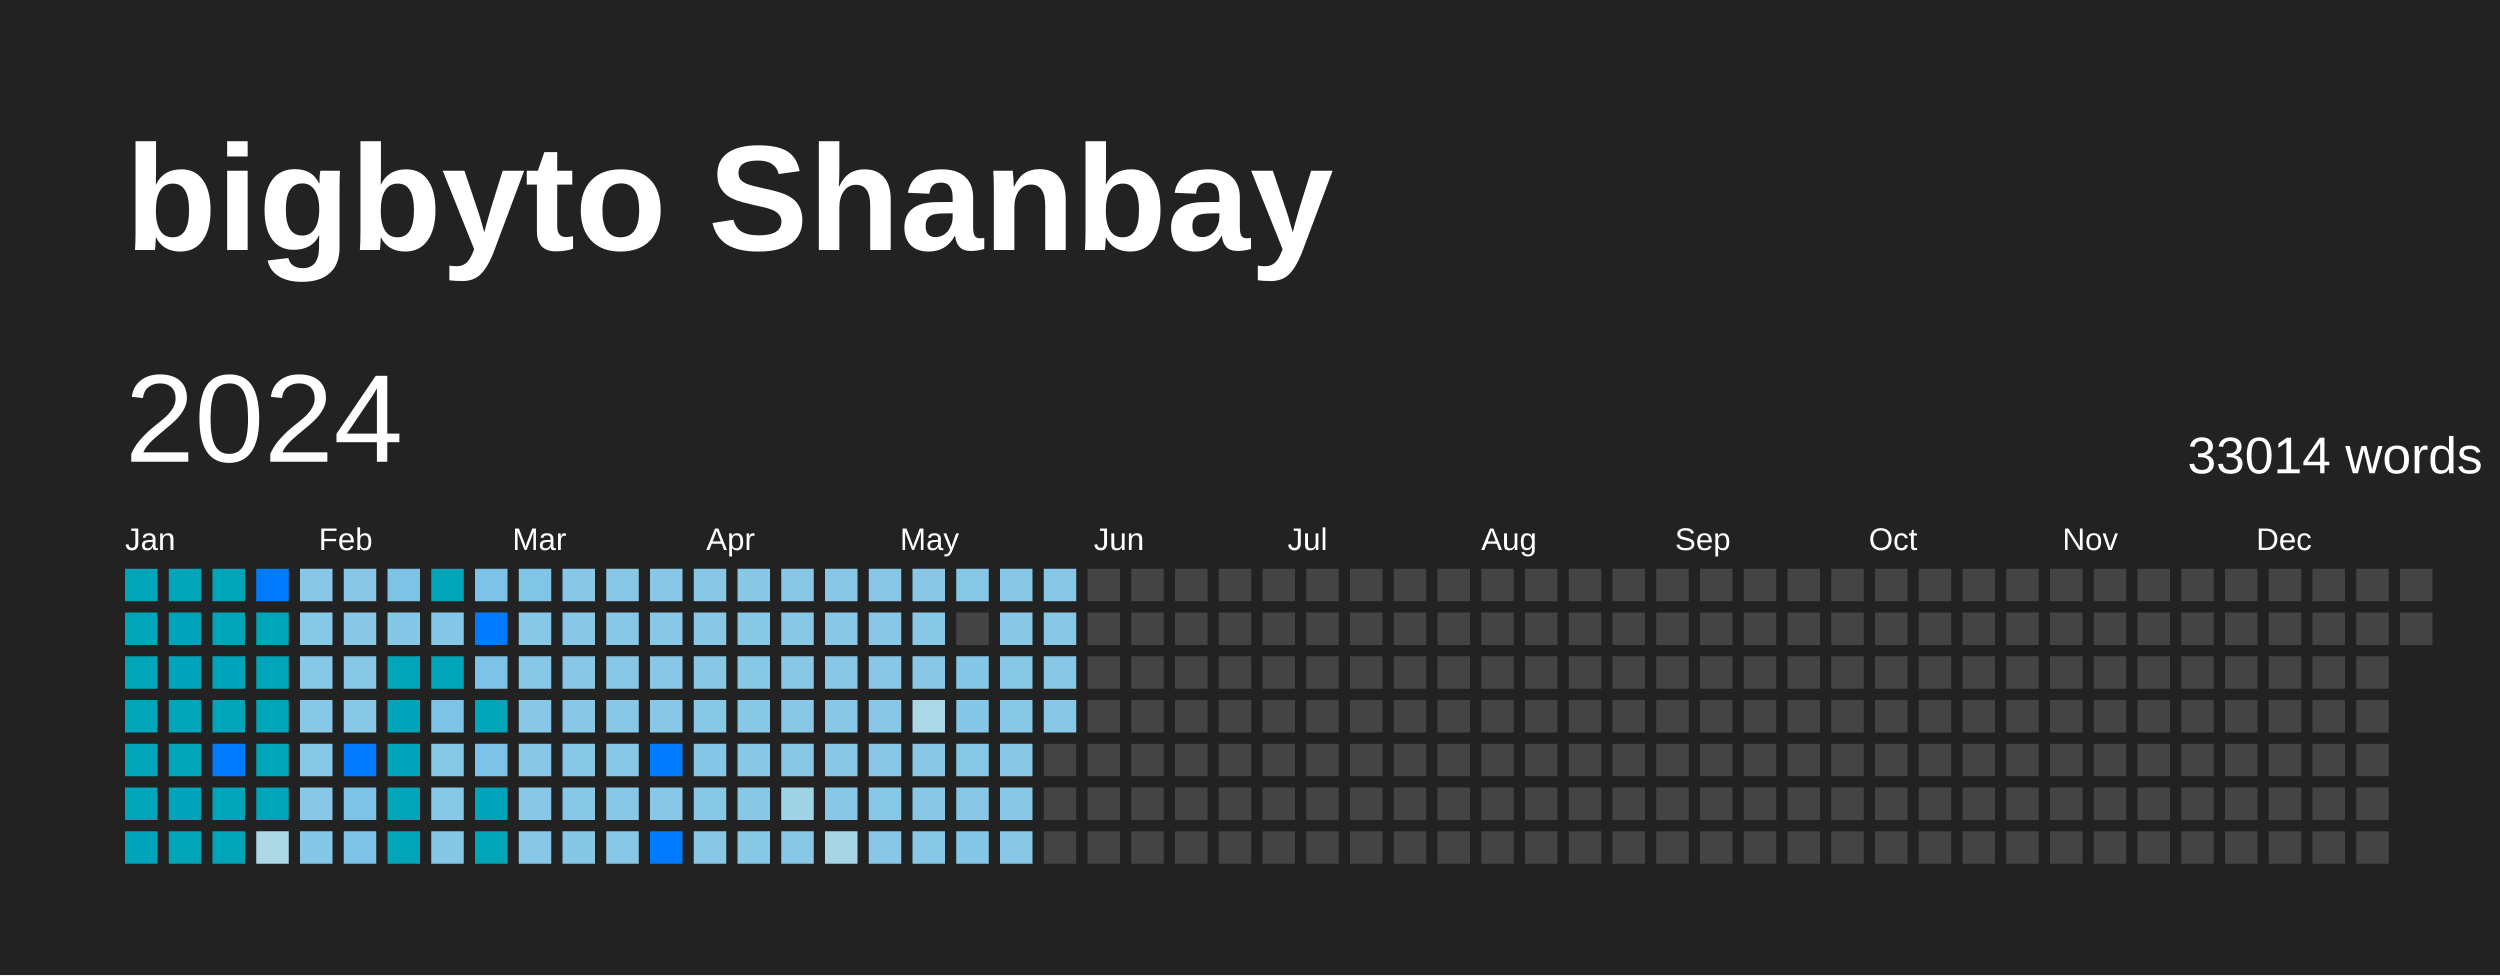
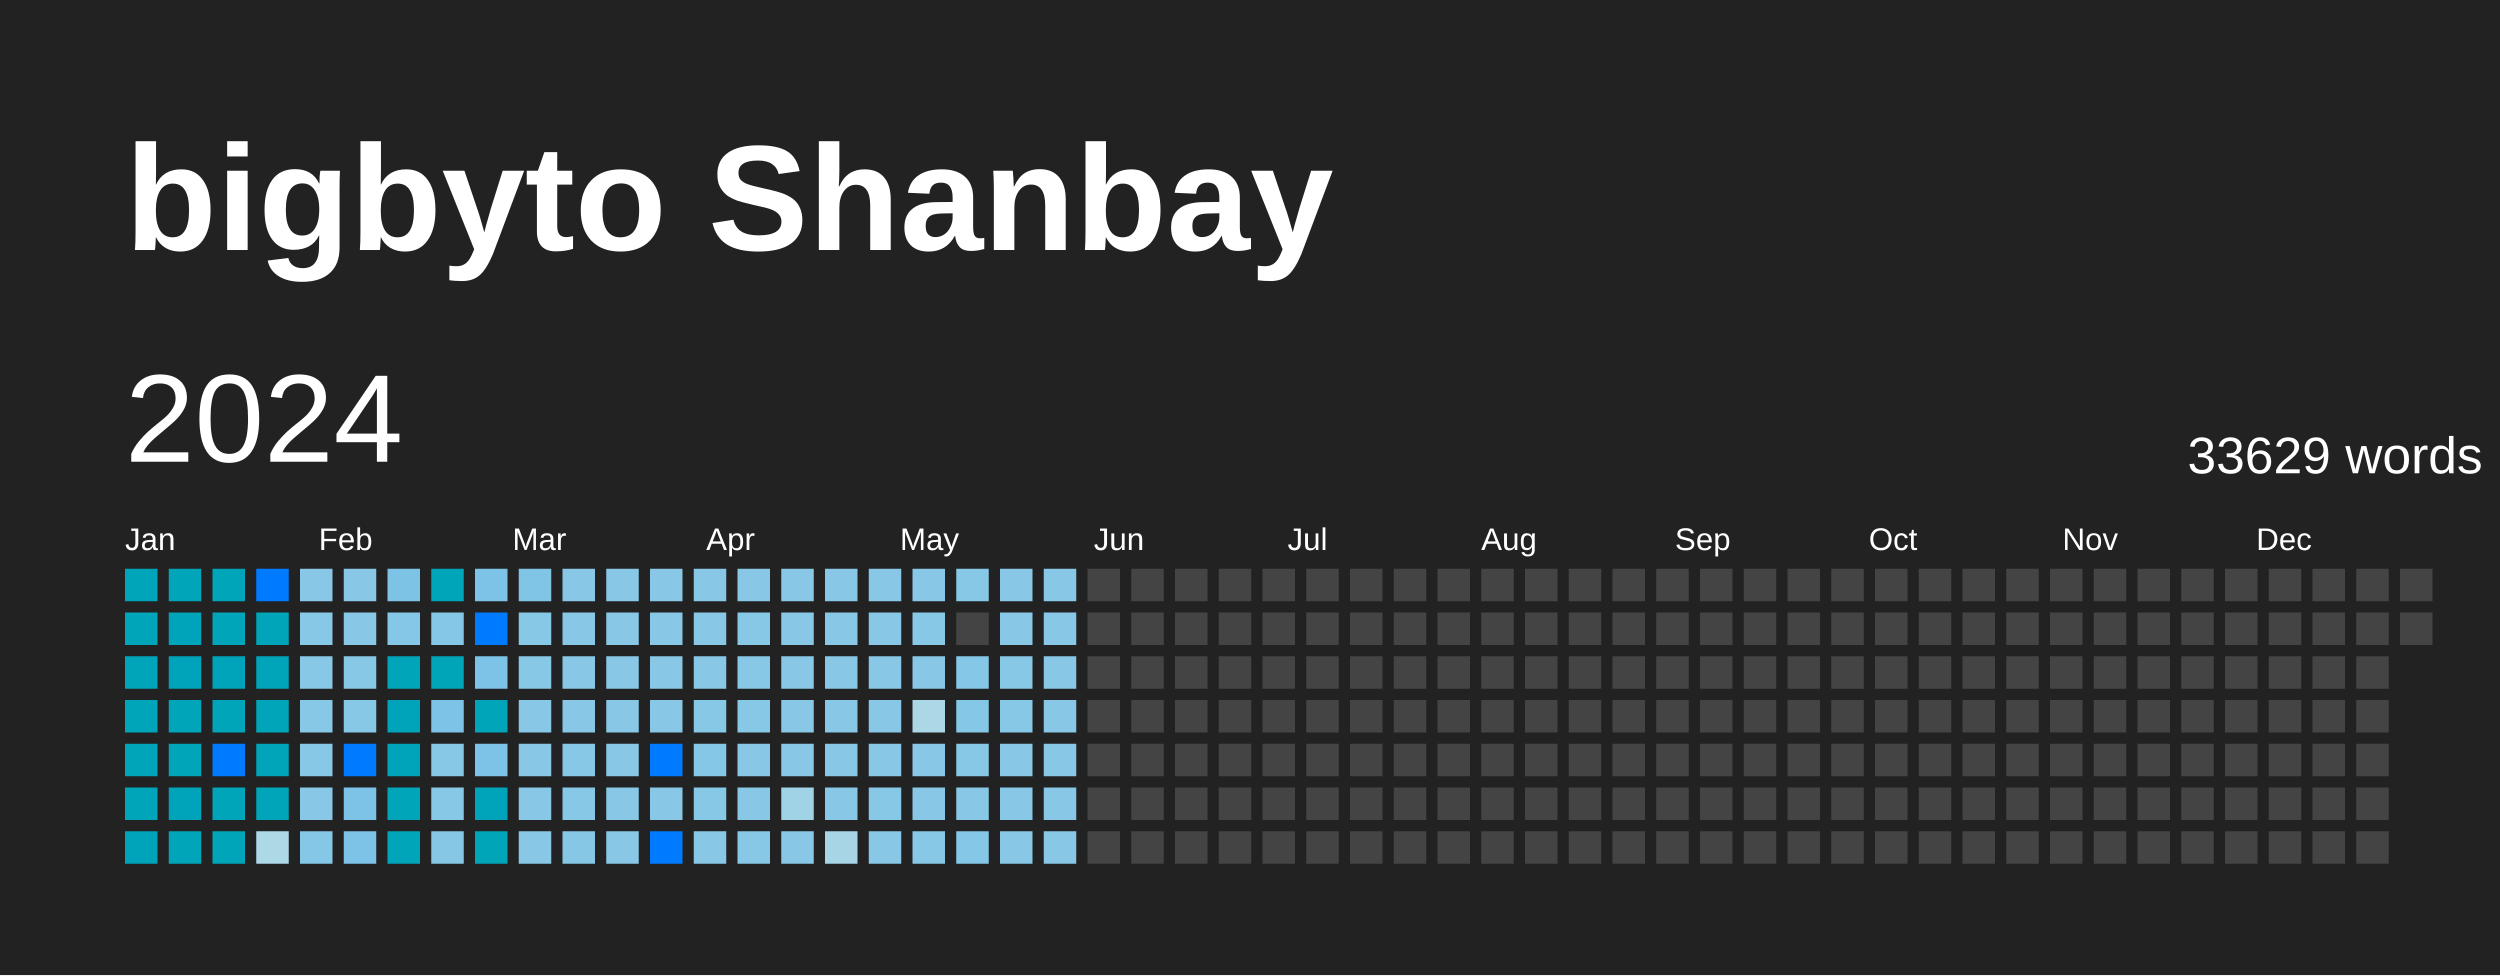
<svg xmlns="http://www.w3.org/2000/svg" baseProfile="full" height="78mm" version="1.1" viewBox="0,0,200,78" width="200mm">
  <defs />
  <rect fill="#222222" height="78" width="200" x="0" y="0" />
  <text fill="#FFFFFF" style="font-size:12px; font-family:Arial; font-weight:bold;" x="10" y="20">bigbyto Shanbay</text>
  <text dominant-baseline="hanging" fill="#FFFFFF" style="font-size:10.0px; font-family:Arial;" x="10" y="30">2024</text>
-   <text dominant-baseline="hanging" fill="#FFFFFF" style="font-size:4.125px; font-family:Arial;" x="175" y="35">33014 words</text>
+   <text dominant-baseline="hanging" fill="#FFFFFF" style="font-size:4.125px; font-family:Arial;" x="175" y="35">33629 words</text>
  <text fill="#FFFFFF" style="font-size:2.5px; font-family:Arial" x="10.0" y="44">Jan</text>
  <text fill="#FFFFFF" style="font-size:2.5px; font-family:Arial" x="25.5" y="44">Feb</text>
  <text fill="#FFFFFF" style="font-size:2.5px; font-family:Arial" x="41.0" y="44">Mar</text>
  <text fill="#FFFFFF" style="font-size:2.5px; font-family:Arial" x="56.5" y="44">Apr</text>
  <text fill="#FFFFFF" style="font-size:2.5px; font-family:Arial" x="72.0" y="44">May</text>
  <text fill="#FFFFFF" style="font-size:2.5px; font-family:Arial" x="87.5" y="44">Jun</text>
  <text fill="#FFFFFF" style="font-size:2.5px; font-family:Arial" x="103.0" y="44">Jul</text>
  <text fill="#FFFFFF" style="font-size:2.5px; font-family:Arial" x="118.5" y="44">Aug</text>
  <text fill="#FFFFFF" style="font-size:2.5px; font-family:Arial" x="134.0" y="44">Sep</text>
  <text fill="#FFFFFF" style="font-size:2.5px; font-family:Arial" x="149.5" y="44">Oct</text>
  <text fill="#FFFFFF" style="font-size:2.5px; font-family:Arial" x="165.0" y="44">Nov</text>
  <text fill="#FFFFFF" style="font-size:2.5px; font-family:Arial" x="180.5" y="44">Dec</text>
  <rect fill="#00a5b9" height="2.6" width="2.6" x="10.0" y="45.5" />
  <rect fill="#00a5b9" height="2.6" width="2.6" x="10.0" y="49.0" />
  <rect fill="#00a5b9" height="2.6" width="2.6" x="10.0" y="52.5" />
  <rect fill="#00a5b9" height="2.6" width="2.6" x="10.0" y="56.0" />
  <rect fill="#00a5b9" height="2.6" width="2.6" x="10.0" y="59.5" />
  <rect fill="#00a5b9" height="2.6" width="2.6" x="10.0" y="63.0" />
  <rect fill="#00a4ba" height="2.6" width="2.6" x="10.0" y="66.5" />
  <rect fill="#00a5b9" height="2.6" width="2.6" x="13.5" y="45.5" />
  <rect fill="#00a4ba" height="2.6" width="2.6" x="13.5" y="49.0" />
  <rect fill="#00a4ba" height="2.6" width="2.6" x="13.5" y="52.5" />
  <rect fill="#00a5b9" height="2.6" width="2.6" x="13.5" y="56.0" />
  <rect fill="#00a5b9" height="2.6" width="2.6" x="13.5" y="59.5" />
  <rect fill="#00a4ba" height="2.6" width="2.6" x="13.5" y="63.0" />
  <rect fill="#00a5b9" height="2.6" width="2.6" x="13.5" y="66.5" />
  <rect fill="#00a5b9" height="2.6" width="2.6" x="17.0" y="45.5" />
  <rect fill="#00a5b9" height="2.6" width="2.6" x="17.0" y="49.0" />
  <rect fill="#00a4ba" height="2.6" width="2.6" x="17.0" y="52.5" />
  <rect fill="#00a5b9" height="2.6" width="2.6" x="17.0" y="56.0" />
  <rect fill="#007BFF" height="2.6" width="2.6" x="17.0" y="59.5" />
  <rect fill="#00a5b9" height="2.6" width="2.6" x="17.0" y="63.0" />
  <rect fill="#00a5b9" height="2.6" width="2.6" x="17.0" y="66.5" />
  <rect fill="#007BFF" height="2.6" width="2.6" x="20.5" y="45.5" />
  <rect fill="#00a5b9" height="2.6" width="2.6" x="20.5" y="49.0" />
  <rect fill="#00a5b9" height="2.6" width="2.6" x="20.5" y="52.5" />
  <rect fill="#00a5b9" height="2.6" width="2.6" x="20.5" y="56.0" />
  <rect fill="#00a5b9" height="2.6" width="2.6" x="20.5" y="59.5" />
  <rect fill="#00a5b9" height="2.6" width="2.6" x="20.5" y="63.0" />
  <rect fill="#add8e6" height="2.6" width="2.6" x="20.5" y="66.5" />
  <rect fill="#88c8e6" height="2.6" width="2.6" x="24.0" y="45.5" />
  <rect fill="#87c8e6" height="2.6" width="2.6" x="24.0" y="49.0" />
  <rect fill="#87c8e6" height="2.6" width="2.6" x="24.0" y="52.5" />
  <rect fill="#87c8e6" height="2.6" width="2.6" x="24.0" y="56.0" />
  <rect fill="#87c8e6" height="2.6" width="2.6" x="24.0" y="59.5" />
  <rect fill="#88c8e6" height="2.6" width="2.6" x="24.0" y="63.0" />
  <rect fill="#85c7e6" height="2.6" width="2.6" x="24.0" y="66.5" />
  <rect fill="#88c8e6" height="2.6" width="2.6" x="27.5" y="45.5" />
  <rect fill="#88c8e6" height="2.6" width="2.6" x="27.5" y="49.0" />
  <rect fill="#87c8e6" height="2.6" width="2.6" x="27.5" y="52.5" />
  <rect fill="#87c8e6" height="2.6" width="2.6" x="27.5" y="56.0" />
  <rect fill="#007BFF" height="2.6" width="2.6" x="27.5" y="59.5" />
  <rect fill="#7dc3e7" height="2.6" width="2.6" x="27.5" y="63.0" />
  <rect fill="#7cc3e7" height="2.6" width="2.6" x="27.5" y="66.5" />
  <rect fill="#7dc3e6" height="2.6" width="2.6" x="31.0" y="45.5" />
  <rect fill="#85c7e6" height="2.6" width="2.6" x="31.0" y="49.0" />
  <rect fill="#00a5b9" height="2.6" width="2.6" x="31.0" y="52.5" />
  <rect fill="#00a4ba" height="2.6" width="2.6" x="31.0" y="56.0" />
  <rect fill="#00a4ba" height="2.6" width="2.6" x="31.0" y="59.5" />
  <rect fill="#00a5b9" height="2.6" width="2.6" x="31.0" y="63.0" />
  <rect fill="#00a5b9" height="2.6" width="2.6" x="31.0" y="66.5" />
  <rect fill="#00a5b9" height="2.6" width="2.6" x="34.5" y="45.5" />
  <rect fill="#85c7e6" height="2.6" width="2.6" x="34.5" y="49.0" />
  <rect fill="#00a5b8" height="2.6" width="2.6" x="34.5" y="52.5" />
  <rect fill="#7cc3e7" height="2.6" width="2.6" x="34.5" y="56.0" />
  <rect fill="#87c8e6" height="2.6" width="2.6" x="34.5" y="59.5" />
  <rect fill="#87c8e6" height="2.6" width="2.6" x="34.5" y="63.0" />
  <rect fill="#86c7e6" height="2.6" width="2.6" x="34.5" y="66.5" />
  <rect fill="#7cc3e7" height="2.6" width="2.6" x="38.0" y="45.5" />
  <rect fill="#007BFF" height="2.6" width="2.6" x="38.0" y="49.0" />
  <rect fill="#7cc3e7" height="2.6" width="2.6" x="38.0" y="52.5" />
  <rect fill="#00a5b9" height="2.6" width="2.6" x="38.0" y="56.0" />
  <rect fill="#7cc3e7" height="2.6" width="2.6" x="38.0" y="59.5" />
  <rect fill="#00a4ba" height="2.6" width="2.6" x="38.0" y="63.0" />
  <rect fill="#00a5b8" height="2.6" width="2.6" x="38.0" y="66.5" />
  <rect fill="#80c5e6" height="2.6" width="2.6" x="41.5" y="45.5" />
  <rect fill="#86c8e6" height="2.6" width="2.6" x="41.5" y="49.0" />
  <rect fill="#87c8e6" height="2.6" width="2.6" x="41.5" y="52.5" />
  <rect fill="#88c8e6" height="2.6" width="2.6" x="41.5" y="56.0" />
  <rect fill="#88c8e6" height="2.6" width="2.6" x="41.5" y="59.5" />
  <rect fill="#88c8e6" height="2.6" width="2.6" x="41.5" y="63.0" />
  <rect fill="#88c8e6" height="2.6" width="2.6" x="41.5" y="66.5" />
  <rect fill="#88c8e6" height="2.6" width="2.6" x="45.0" y="45.5" />
  <rect fill="#88c8e6" height="2.6" width="2.6" x="45.0" y="49.0" />
  <rect fill="#88c8e6" height="2.6" width="2.6" x="45.0" y="52.5" />
  <rect fill="#88c8e6" height="2.6" width="2.6" x="45.0" y="56.0" />
  <rect fill="#87c8e6" height="2.6" width="2.6" x="45.0" y="59.5" />
  <rect fill="#87c8e6" height="2.6" width="2.6" x="45.0" y="63.0" />
  <rect fill="#86c7e6" height="2.6" width="2.6" x="45.0" y="66.5" />
  <rect fill="#88c8e6" height="2.6" width="2.6" x="48.5" y="45.5" />
  <rect fill="#88c8e6" height="2.6" width="2.6" x="48.5" y="49.0" />
  <rect fill="#88c8e6" height="2.6" width="2.6" x="48.5" y="52.5" />
  <rect fill="#88c8e6" height="2.6" width="2.6" x="48.5" y="56.0" />
  <rect fill="#88c8e6" height="2.6" width="2.6" x="48.5" y="59.5" />
  <rect fill="#88c8e6" height="2.6" width="2.6" x="48.5" y="63.0" />
  <rect fill="#88c8e6" height="2.6" width="2.6" x="48.5" y="66.5" />
  <rect fill="#88c8e6" height="2.6" width="2.6" x="52.0" y="45.5" />
  <rect fill="#88c8e6" height="2.6" width="2.6" x="52.0" y="49.0" />
  <rect fill="#88c8e6" height="2.6" width="2.6" x="52.0" y="52.5" />
  <rect fill="#88c8e6" height="2.6" width="2.6" x="52.0" y="56.0" />
  <rect fill="#007BFF" height="2.6" width="2.6" x="52.0" y="59.5" />
  <rect fill="#88c8e6" height="2.6" width="2.6" x="52.0" y="63.0" />
  <rect fill="#007BFF" height="2.6" width="2.6" x="52.0" y="66.5" />
  <rect fill="#88c8e6" height="2.6" width="2.6" x="55.5" y="45.5" />
  <rect fill="#88c8e6" height="2.6" width="2.6" x="55.5" y="49.0" />
  <rect fill="#88c8e6" height="2.6" width="2.6" x="55.5" y="52.5" />
  <rect fill="#86c8e6" height="2.6" width="2.6" x="55.5" y="56.0" />
  <rect fill="#85c7e6" height="2.6" width="2.6" x="55.5" y="59.5" />
  <rect fill="#86c8e6" height="2.6" width="2.6" x="55.5" y="63.0" />
  <rect fill="#88c8e6" height="2.6" width="2.6" x="55.5" y="66.5" />
  <rect fill="#88c8e6" height="2.6" width="2.6" x="59.0" y="45.5" />
  <rect fill="#87c8e6" height="2.6" width="2.6" x="59.0" y="49.0" />
  <rect fill="#87c8e6" height="2.6" width="2.6" x="59.0" y="52.5" />
  <rect fill="#86c8e6" height="2.6" width="2.6" x="59.0" y="56.0" />
  <rect fill="#88c8e6" height="2.6" width="2.6" x="59.0" y="59.5" />
  <rect fill="#88c8e6" height="2.6" width="2.6" x="59.0" y="63.0" />
  <rect fill="#87c8e6" height="2.6" width="2.6" x="59.0" y="66.5" />
  <rect fill="#88c8e6" height="2.6" width="2.6" x="62.5" y="45.5" />
  <rect fill="#88c8e6" height="2.6" width="2.6" x="62.5" y="49.0" />
  <rect fill="#88c8e6" height="2.6" width="2.6" x="62.5" y="52.5" />
  <rect fill="#88c8e6" height="2.6" width="2.6" x="62.5" y="56.0" />
  <rect fill="#88c8e6" height="2.6" width="2.6" x="62.5" y="59.5" />
  <rect fill="#a0d3e5" height="2.6" width="2.6" x="62.5" y="63.0" />
  <rect fill="#88c8e6" height="2.6" width="2.6" x="62.5" y="66.5" />
  <rect fill="#88c8e6" height="2.6" width="2.6" x="66.0" y="45.5" />
  <rect fill="#88c8e6" height="2.6" width="2.6" x="66.0" y="49.0" />
  <rect fill="#88c8e6" height="2.6" width="2.6" x="66.0" y="52.5" />
  <rect fill="#88c8e6" height="2.6" width="2.6" x="66.0" y="56.0" />
  <rect fill="#88c8e6" height="2.6" width="2.6" x="66.0" y="59.5" />
  <rect fill="#88c8e6" height="2.6" width="2.6" x="66.0" y="63.0" />
  <rect fill="#a7d5e6" height="2.6" width="2.6" x="66.0" y="66.5" />
  <rect fill="#88c8e6" height="2.6" width="2.6" x="69.5" y="45.5" />
  <rect fill="#88c8e6" height="2.6" width="2.6" x="69.5" y="49.0" />
  <rect fill="#88c8e6" height="2.6" width="2.6" x="69.5" y="52.5" />
  <rect fill="#88c8e6" height="2.6" width="2.6" x="69.5" y="56.0" />
  <rect fill="#88c8e6" height="2.6" width="2.6" x="69.5" y="59.5" />
  <rect fill="#87c8e6" height="2.6" width="2.6" x="69.5" y="63.0" />
  <rect fill="#88c8e6" height="2.6" width="2.6" x="69.5" y="66.5" />
  <rect fill="#88c8e6" height="2.6" width="2.6" x="73.0" y="45.5" />
  <rect fill="#87c8e6" height="2.6" width="2.6" x="73.0" y="49.0" />
  <rect fill="#88c8e6" height="2.6" width="2.6" x="73.0" y="52.5" />
  <rect fill="#acd7e6" height="2.6" width="2.6" x="73.0" y="56.0" />
  <rect fill="#88c8e6" height="2.6" width="2.6" x="73.0" y="59.5" />
  <rect fill="#88c8e6" height="2.6" width="2.6" x="73.0" y="63.0" />
  <rect fill="#87c8e6" height="2.6" width="2.6" x="73.0" y="66.5" />
  <rect fill="#87c8e6" height="2.6" width="2.6" x="76.5" y="45.5" />
  <rect fill="#444444" height="2.6" width="2.6" x="76.5" y="49.0" />
  <rect fill="#85c7e6" height="2.6" width="2.6" x="76.5" y="52.5" />
  <rect fill="#84c7e6" height="2.6" width="2.6" x="76.5" y="56.0" />
  <rect fill="#87c8e6" height="2.6" width="2.6" x="76.5" y="59.5" />
  <rect fill="#88c8e6" height="2.6" width="2.6" x="76.5" y="63.0" />
  <rect fill="#85c7e6" height="2.6" width="2.6" x="76.5" y="66.5" />
  <rect fill="#88c8e6" height="2.6" width="2.6" x="80.0" y="45.5" />
  <rect fill="#88c8e6" height="2.6" width="2.6" x="80.0" y="49.0" />
  <rect fill="#87c8e6" height="2.6" width="2.6" x="80.0" y="52.5" />
  <rect fill="#87c8e6" height="2.6" width="2.6" x="80.0" y="56.0" />
  <rect fill="#88c8e6" height="2.6" width="2.6" x="80.0" y="59.5" />
  <rect fill="#88c8e6" height="2.6" width="2.6" x="80.0" y="63.0" />
  <rect fill="#88c8e6" height="2.6" width="2.6" x="80.0" y="66.5" />
  <rect fill="#88c8e6" height="2.6" width="2.6" x="83.5" y="45.5" />
  <rect fill="#88c8e6" height="2.6" width="2.6" x="83.5" y="49.0" />
  <rect fill="#88c8e6" height="2.6" width="2.6" x="83.5" y="52.5" />
  <rect fill="#88c8e6" height="2.6" width="2.6" x="83.5" y="56.0" />
-   <rect fill="#444444" height="2.6" width="2.6" x="83.5" y="59.5" />
-   <rect fill="#444444" height="2.6" width="2.6" x="83.5" y="63.0" />
-   <rect fill="#444444" height="2.6" width="2.6" x="83.5" y="66.5" />
+   <rect fill="#88c8e6" height="2.6" width="2.6" x="83.5" y="59.5" />
+   <rect fill="#88c8e6" height="2.6" width="2.6" x="83.5" y="63.0" />
+   <rect fill="#88c8e6" height="2.6" width="2.6" x="83.5" y="66.5" />
  <rect fill="#444444" height="2.6" width="2.6" x="87.0" y="45.5" />
  <rect fill="#444444" height="2.6" width="2.6" x="87.0" y="49.0" />
  <rect fill="#444444" height="2.6" width="2.6" x="87.0" y="52.5" />
  <rect fill="#444444" height="2.6" width="2.6" x="87.0" y="56.0" />
  <rect fill="#444444" height="2.6" width="2.6" x="87.0" y="59.5" />
  <rect fill="#444444" height="2.6" width="2.6" x="87.0" y="63.0" />
  <rect fill="#444444" height="2.6" width="2.6" x="87.0" y="66.5" />
  <rect fill="#444444" height="2.6" width="2.6" x="90.5" y="45.5" />
  <rect fill="#444444" height="2.6" width="2.6" x="90.5" y="49.0" />
  <rect fill="#444444" height="2.6" width="2.6" x="90.5" y="52.5" />
  <rect fill="#444444" height="2.6" width="2.6" x="90.5" y="56.0" />
  <rect fill="#444444" height="2.6" width="2.6" x="90.5" y="59.5" />
  <rect fill="#444444" height="2.6" width="2.6" x="90.5" y="63.0" />
  <rect fill="#444444" height="2.6" width="2.6" x="90.5" y="66.5" />
  <rect fill="#444444" height="2.6" width="2.6" x="94.0" y="45.5" />
  <rect fill="#444444" height="2.6" width="2.6" x="94.0" y="49.0" />
  <rect fill="#444444" height="2.6" width="2.6" x="94.0" y="52.5" />
  <rect fill="#444444" height="2.6" width="2.6" x="94.0" y="56.0" />
  <rect fill="#444444" height="2.6" width="2.6" x="94.0" y="59.5" />
  <rect fill="#444444" height="2.6" width="2.6" x="94.0" y="63.0" />
  <rect fill="#444444" height="2.6" width="2.6" x="94.0" y="66.5" />
  <rect fill="#444444" height="2.6" width="2.6" x="97.5" y="45.5" />
  <rect fill="#444444" height="2.6" width="2.6" x="97.5" y="49.0" />
  <rect fill="#444444" height="2.6" width="2.6" x="97.5" y="52.5" />
  <rect fill="#444444" height="2.6" width="2.6" x="97.5" y="56.0" />
  <rect fill="#444444" height="2.6" width="2.6" x="97.5" y="59.5" />
  <rect fill="#444444" height="2.6" width="2.6" x="97.5" y="63.0" />
  <rect fill="#444444" height="2.6" width="2.6" x="97.5" y="66.5" />
  <rect fill="#444444" height="2.6" width="2.6" x="101.0" y="45.5" />
  <rect fill="#444444" height="2.6" width="2.6" x="101.0" y="49.0" />
  <rect fill="#444444" height="2.6" width="2.6" x="101.0" y="52.5" />
  <rect fill="#444444" height="2.6" width="2.6" x="101.0" y="56.0" />
  <rect fill="#444444" height="2.6" width="2.6" x="101.0" y="59.5" />
  <rect fill="#444444" height="2.6" width="2.6" x="101.0" y="63.0" />
  <rect fill="#444444" height="2.6" width="2.6" x="101.0" y="66.5" />
  <rect fill="#444444" height="2.6" width="2.6" x="104.5" y="45.5" />
  <rect fill="#444444" height="2.6" width="2.6" x="104.5" y="49.0" />
  <rect fill="#444444" height="2.6" width="2.6" x="104.5" y="52.5" />
  <rect fill="#444444" height="2.6" width="2.6" x="104.5" y="56.0" />
  <rect fill="#444444" height="2.6" width="2.6" x="104.5" y="59.5" />
  <rect fill="#444444" height="2.6" width="2.6" x="104.5" y="63.0" />
  <rect fill="#444444" height="2.6" width="2.6" x="104.5" y="66.5" />
  <rect fill="#444444" height="2.6" width="2.6" x="108.0" y="45.5" />
  <rect fill="#444444" height="2.6" width="2.6" x="108.0" y="49.0" />
  <rect fill="#444444" height="2.6" width="2.6" x="108.0" y="52.5" />
  <rect fill="#444444" height="2.6" width="2.6" x="108.0" y="56.0" />
  <rect fill="#444444" height="2.6" width="2.6" x="108.0" y="59.5" />
  <rect fill="#444444" height="2.6" width="2.6" x="108.0" y="63.0" />
  <rect fill="#444444" height="2.6" width="2.6" x="108.0" y="66.5" />
  <rect fill="#444444" height="2.6" width="2.6" x="111.5" y="45.5" />
  <rect fill="#444444" height="2.6" width="2.6" x="111.5" y="49.0" />
  <rect fill="#444444" height="2.6" width="2.6" x="111.5" y="52.5" />
  <rect fill="#444444" height="2.6" width="2.6" x="111.5" y="56.0" />
  <rect fill="#444444" height="2.6" width="2.6" x="111.5" y="59.5" />
  <rect fill="#444444" height="2.6" width="2.6" x="111.5" y="63.0" />
  <rect fill="#444444" height="2.6" width="2.6" x="111.5" y="66.5" />
  <rect fill="#444444" height="2.6" width="2.6" x="115.0" y="45.5" />
  <rect fill="#444444" height="2.6" width="2.6" x="115.0" y="49.0" />
  <rect fill="#444444" height="2.6" width="2.6" x="115.0" y="52.5" />
  <rect fill="#444444" height="2.6" width="2.6" x="115.0" y="56.0" />
  <rect fill="#444444" height="2.6" width="2.6" x="115.0" y="59.5" />
  <rect fill="#444444" height="2.6" width="2.6" x="115.0" y="63.0" />
  <rect fill="#444444" height="2.6" width="2.6" x="115.0" y="66.5" />
  <rect fill="#444444" height="2.6" width="2.6" x="118.5" y="45.5" />
  <rect fill="#444444" height="2.6" width="2.6" x="118.5" y="49.0" />
  <rect fill="#444444" height="2.6" width="2.6" x="118.5" y="52.5" />
  <rect fill="#444444" height="2.6" width="2.6" x="118.5" y="56.0" />
  <rect fill="#444444" height="2.6" width="2.6" x="118.5" y="59.5" />
  <rect fill="#444444" height="2.6" width="2.6" x="118.5" y="63.0" />
  <rect fill="#444444" height="2.6" width="2.6" x="118.5" y="66.5" />
  <rect fill="#444444" height="2.6" width="2.6" x="122.0" y="45.5" />
  <rect fill="#444444" height="2.6" width="2.6" x="122.0" y="49.0" />
  <rect fill="#444444" height="2.6" width="2.6" x="122.0" y="52.5" />
  <rect fill="#444444" height="2.6" width="2.6" x="122.0" y="56.0" />
  <rect fill="#444444" height="2.6" width="2.6" x="122.0" y="59.5" />
  <rect fill="#444444" height="2.6" width="2.6" x="122.0" y="63.0" />
  <rect fill="#444444" height="2.6" width="2.6" x="122.0" y="66.5" />
  <rect fill="#444444" height="2.6" width="2.6" x="125.5" y="45.5" />
  <rect fill="#444444" height="2.6" width="2.6" x="125.5" y="49.0" />
  <rect fill="#444444" height="2.6" width="2.6" x="125.5" y="52.5" />
  <rect fill="#444444" height="2.6" width="2.6" x="125.5" y="56.0" />
  <rect fill="#444444" height="2.6" width="2.6" x="125.5" y="59.5" />
  <rect fill="#444444" height="2.6" width="2.6" x="125.5" y="63.0" />
  <rect fill="#444444" height="2.6" width="2.6" x="125.5" y="66.5" />
  <rect fill="#444444" height="2.6" width="2.6" x="129.0" y="45.5" />
  <rect fill="#444444" height="2.6" width="2.6" x="129.0" y="49.0" />
  <rect fill="#444444" height="2.6" width="2.6" x="129.0" y="52.5" />
  <rect fill="#444444" height="2.6" width="2.6" x="129.0" y="56.0" />
  <rect fill="#444444" height="2.6" width="2.6" x="129.0" y="59.5" />
  <rect fill="#444444" height="2.6" width="2.6" x="129.0" y="63.0" />
  <rect fill="#444444" height="2.6" width="2.6" x="129.0" y="66.5" />
  <rect fill="#444444" height="2.6" width="2.6" x="132.5" y="45.5" />
  <rect fill="#444444" height="2.6" width="2.6" x="132.5" y="49.0" />
  <rect fill="#444444" height="2.6" width="2.6" x="132.5" y="52.5" />
  <rect fill="#444444" height="2.6" width="2.6" x="132.5" y="56.0" />
  <rect fill="#444444" height="2.6" width="2.6" x="132.5" y="59.5" />
  <rect fill="#444444" height="2.6" width="2.6" x="132.5" y="63.0" />
  <rect fill="#444444" height="2.6" width="2.6" x="132.5" y="66.5" />
  <rect fill="#444444" height="2.6" width="2.6" x="136.0" y="45.5" />
  <rect fill="#444444" height="2.6" width="2.6" x="136.0" y="49.0" />
  <rect fill="#444444" height="2.6" width="2.6" x="136.0" y="52.5" />
  <rect fill="#444444" height="2.6" width="2.6" x="136.0" y="56.0" />
  <rect fill="#444444" height="2.6" width="2.6" x="136.0" y="59.5" />
  <rect fill="#444444" height="2.6" width="2.6" x="136.0" y="63.0" />
  <rect fill="#444444" height="2.6" width="2.6" x="136.0" y="66.5" />
  <rect fill="#444444" height="2.6" width="2.6" x="139.5" y="45.5" />
  <rect fill="#444444" height="2.6" width="2.6" x="139.5" y="49.0" />
  <rect fill="#444444" height="2.6" width="2.6" x="139.5" y="52.5" />
  <rect fill="#444444" height="2.6" width="2.6" x="139.5" y="56.0" />
  <rect fill="#444444" height="2.6" width="2.6" x="139.5" y="59.5" />
  <rect fill="#444444" height="2.6" width="2.6" x="139.5" y="63.0" />
  <rect fill="#444444" height="2.6" width="2.6" x="139.5" y="66.5" />
  <rect fill="#444444" height="2.6" width="2.6" x="143.0" y="45.5" />
  <rect fill="#444444" height="2.6" width="2.6" x="143.0" y="49.0" />
  <rect fill="#444444" height="2.6" width="2.6" x="143.0" y="52.5" />
  <rect fill="#444444" height="2.6" width="2.6" x="143.0" y="56.0" />
  <rect fill="#444444" height="2.6" width="2.6" x="143.0" y="59.5" />
  <rect fill="#444444" height="2.6" width="2.6" x="143.0" y="63.0" />
  <rect fill="#444444" height="2.6" width="2.6" x="143.0" y="66.5" />
  <rect fill="#444444" height="2.6" width="2.6" x="146.5" y="45.5" />
  <rect fill="#444444" height="2.6" width="2.6" x="146.5" y="49.0" />
  <rect fill="#444444" height="2.6" width="2.6" x="146.5" y="52.5" />
  <rect fill="#444444" height="2.6" width="2.6" x="146.5" y="56.0" />
  <rect fill="#444444" height="2.6" width="2.6" x="146.5" y="59.5" />
  <rect fill="#444444" height="2.6" width="2.6" x="146.5" y="63.0" />
  <rect fill="#444444" height="2.6" width="2.6" x="146.5" y="66.5" />
  <rect fill="#444444" height="2.6" width="2.6" x="150.0" y="45.5" />
  <rect fill="#444444" height="2.6" width="2.6" x="150.0" y="49.0" />
  <rect fill="#444444" height="2.6" width="2.6" x="150.0" y="52.5" />
  <rect fill="#444444" height="2.6" width="2.6" x="150.0" y="56.0" />
  <rect fill="#444444" height="2.6" width="2.6" x="150.0" y="59.5" />
  <rect fill="#444444" height="2.6" width="2.6" x="150.0" y="63.0" />
  <rect fill="#444444" height="2.6" width="2.6" x="150.0" y="66.5" />
  <rect fill="#444444" height="2.6" width="2.6" x="153.5" y="45.5" />
  <rect fill="#444444" height="2.6" width="2.6" x="153.5" y="49.0" />
  <rect fill="#444444" height="2.6" width="2.6" x="153.5" y="52.5" />
  <rect fill="#444444" height="2.6" width="2.6" x="153.5" y="56.0" />
  <rect fill="#444444" height="2.6" width="2.6" x="153.5" y="59.5" />
  <rect fill="#444444" height="2.6" width="2.6" x="153.5" y="63.0" />
  <rect fill="#444444" height="2.6" width="2.6" x="153.5" y="66.5" />
  <rect fill="#444444" height="2.6" width="2.6" x="157.0" y="45.5" />
  <rect fill="#444444" height="2.6" width="2.6" x="157.0" y="49.0" />
  <rect fill="#444444" height="2.6" width="2.6" x="157.0" y="52.5" />
  <rect fill="#444444" height="2.6" width="2.6" x="157.0" y="56.0" />
  <rect fill="#444444" height="2.6" width="2.6" x="157.0" y="59.5" />
  <rect fill="#444444" height="2.6" width="2.6" x="157.0" y="63.0" />
  <rect fill="#444444" height="2.6" width="2.6" x="157.0" y="66.5" />
  <rect fill="#444444" height="2.6" width="2.6" x="160.5" y="45.5" />
  <rect fill="#444444" height="2.6" width="2.6" x="160.5" y="49.0" />
  <rect fill="#444444" height="2.6" width="2.6" x="160.5" y="52.5" />
  <rect fill="#444444" height="2.6" width="2.6" x="160.5" y="56.0" />
  <rect fill="#444444" height="2.6" width="2.6" x="160.5" y="59.5" />
  <rect fill="#444444" height="2.6" width="2.6" x="160.5" y="63.0" />
  <rect fill="#444444" height="2.6" width="2.6" x="160.5" y="66.5" />
  <rect fill="#444444" height="2.6" width="2.6" x="164.0" y="45.5" />
  <rect fill="#444444" height="2.6" width="2.6" x="164.0" y="49.0" />
  <rect fill="#444444" height="2.6" width="2.6" x="164.0" y="52.5" />
  <rect fill="#444444" height="2.6" width="2.6" x="164.0" y="56.0" />
  <rect fill="#444444" height="2.6" width="2.6" x="164.0" y="59.5" />
  <rect fill="#444444" height="2.6" width="2.6" x="164.0" y="63.0" />
  <rect fill="#444444" height="2.6" width="2.6" x="164.0" y="66.5" />
  <rect fill="#444444" height="2.6" width="2.6" x="167.5" y="45.5" />
  <rect fill="#444444" height="2.6" width="2.6" x="167.5" y="49.0" />
  <rect fill="#444444" height="2.6" width="2.6" x="167.5" y="52.5" />
  <rect fill="#444444" height="2.6" width="2.6" x="167.5" y="56.0" />
  <rect fill="#444444" height="2.6" width="2.6" x="167.5" y="59.5" />
  <rect fill="#444444" height="2.6" width="2.6" x="167.5" y="63.0" />
  <rect fill="#444444" height="2.6" width="2.6" x="167.5" y="66.5" />
  <rect fill="#444444" height="2.6" width="2.6" x="171.0" y="45.5" />
  <rect fill="#444444" height="2.6" width="2.6" x="171.0" y="49.0" />
  <rect fill="#444444" height="2.6" width="2.6" x="171.0" y="52.5" />
  <rect fill="#444444" height="2.6" width="2.6" x="171.0" y="56.0" />
  <rect fill="#444444" height="2.6" width="2.6" x="171.0" y="59.5" />
  <rect fill="#444444" height="2.6" width="2.6" x="171.0" y="63.0" />
  <rect fill="#444444" height="2.6" width="2.6" x="171.0" y="66.5" />
  <rect fill="#444444" height="2.6" width="2.6" x="174.5" y="45.5" />
  <rect fill="#444444" height="2.6" width="2.6" x="174.5" y="49.0" />
  <rect fill="#444444" height="2.6" width="2.6" x="174.5" y="52.5" />
  <rect fill="#444444" height="2.6" width="2.6" x="174.5" y="56.0" />
  <rect fill="#444444" height="2.6" width="2.6" x="174.5" y="59.5" />
  <rect fill="#444444" height="2.6" width="2.6" x="174.5" y="63.0" />
  <rect fill="#444444" height="2.6" width="2.6" x="174.5" y="66.5" />
  <rect fill="#444444" height="2.6" width="2.6" x="178.0" y="45.5" />
  <rect fill="#444444" height="2.6" width="2.6" x="178.0" y="49.0" />
  <rect fill="#444444" height="2.6" width="2.6" x="178.0" y="52.5" />
  <rect fill="#444444" height="2.6" width="2.6" x="178.0" y="56.0" />
  <rect fill="#444444" height="2.6" width="2.6" x="178.0" y="59.5" />
  <rect fill="#444444" height="2.6" width="2.6" x="178.0" y="63.0" />
  <rect fill="#444444" height="2.6" width="2.6" x="178.0" y="66.5" />
  <rect fill="#444444" height="2.6" width="2.6" x="181.5" y="45.5" />
  <rect fill="#444444" height="2.6" width="2.6" x="181.5" y="49.0" />
  <rect fill="#444444" height="2.6" width="2.6" x="181.5" y="52.5" />
  <rect fill="#444444" height="2.6" width="2.6" x="181.5" y="56.0" />
  <rect fill="#444444" height="2.6" width="2.6" x="181.5" y="59.5" />
  <rect fill="#444444" height="2.6" width="2.6" x="181.5" y="63.0" />
  <rect fill="#444444" height="2.6" width="2.6" x="181.5" y="66.5" />
  <rect fill="#444444" height="2.6" width="2.6" x="185.0" y="45.5" />
  <rect fill="#444444" height="2.6" width="2.6" x="185.0" y="49.0" />
  <rect fill="#444444" height="2.6" width="2.6" x="185.0" y="52.5" />
  <rect fill="#444444" height="2.6" width="2.6" x="185.0" y="56.0" />
  <rect fill="#444444" height="2.6" width="2.6" x="185.0" y="59.5" />
  <rect fill="#444444" height="2.6" width="2.6" x="185.0" y="63.0" />
  <rect fill="#444444" height="2.6" width="2.6" x="185.0" y="66.5" />
  <rect fill="#444444" height="2.6" width="2.6" x="188.5" y="45.5" />
  <rect fill="#444444" height="2.6" width="2.6" x="188.5" y="49.0" />
  <rect fill="#444444" height="2.6" width="2.6" x="188.5" y="52.5" />
  <rect fill="#444444" height="2.6" width="2.6" x="188.5" y="56.0" />
  <rect fill="#444444" height="2.6" width="2.6" x="188.5" y="59.5" />
  <rect fill="#444444" height="2.6" width="2.6" x="188.5" y="63.0" />
  <rect fill="#444444" height="2.6" width="2.6" x="188.5" y="66.5" />
  <rect fill="#444444" height="2.6" width="2.6" x="192.0" y="45.5" />
  <rect fill="#444444" height="2.6" width="2.6" x="192.0" y="49.0" />
</svg>
